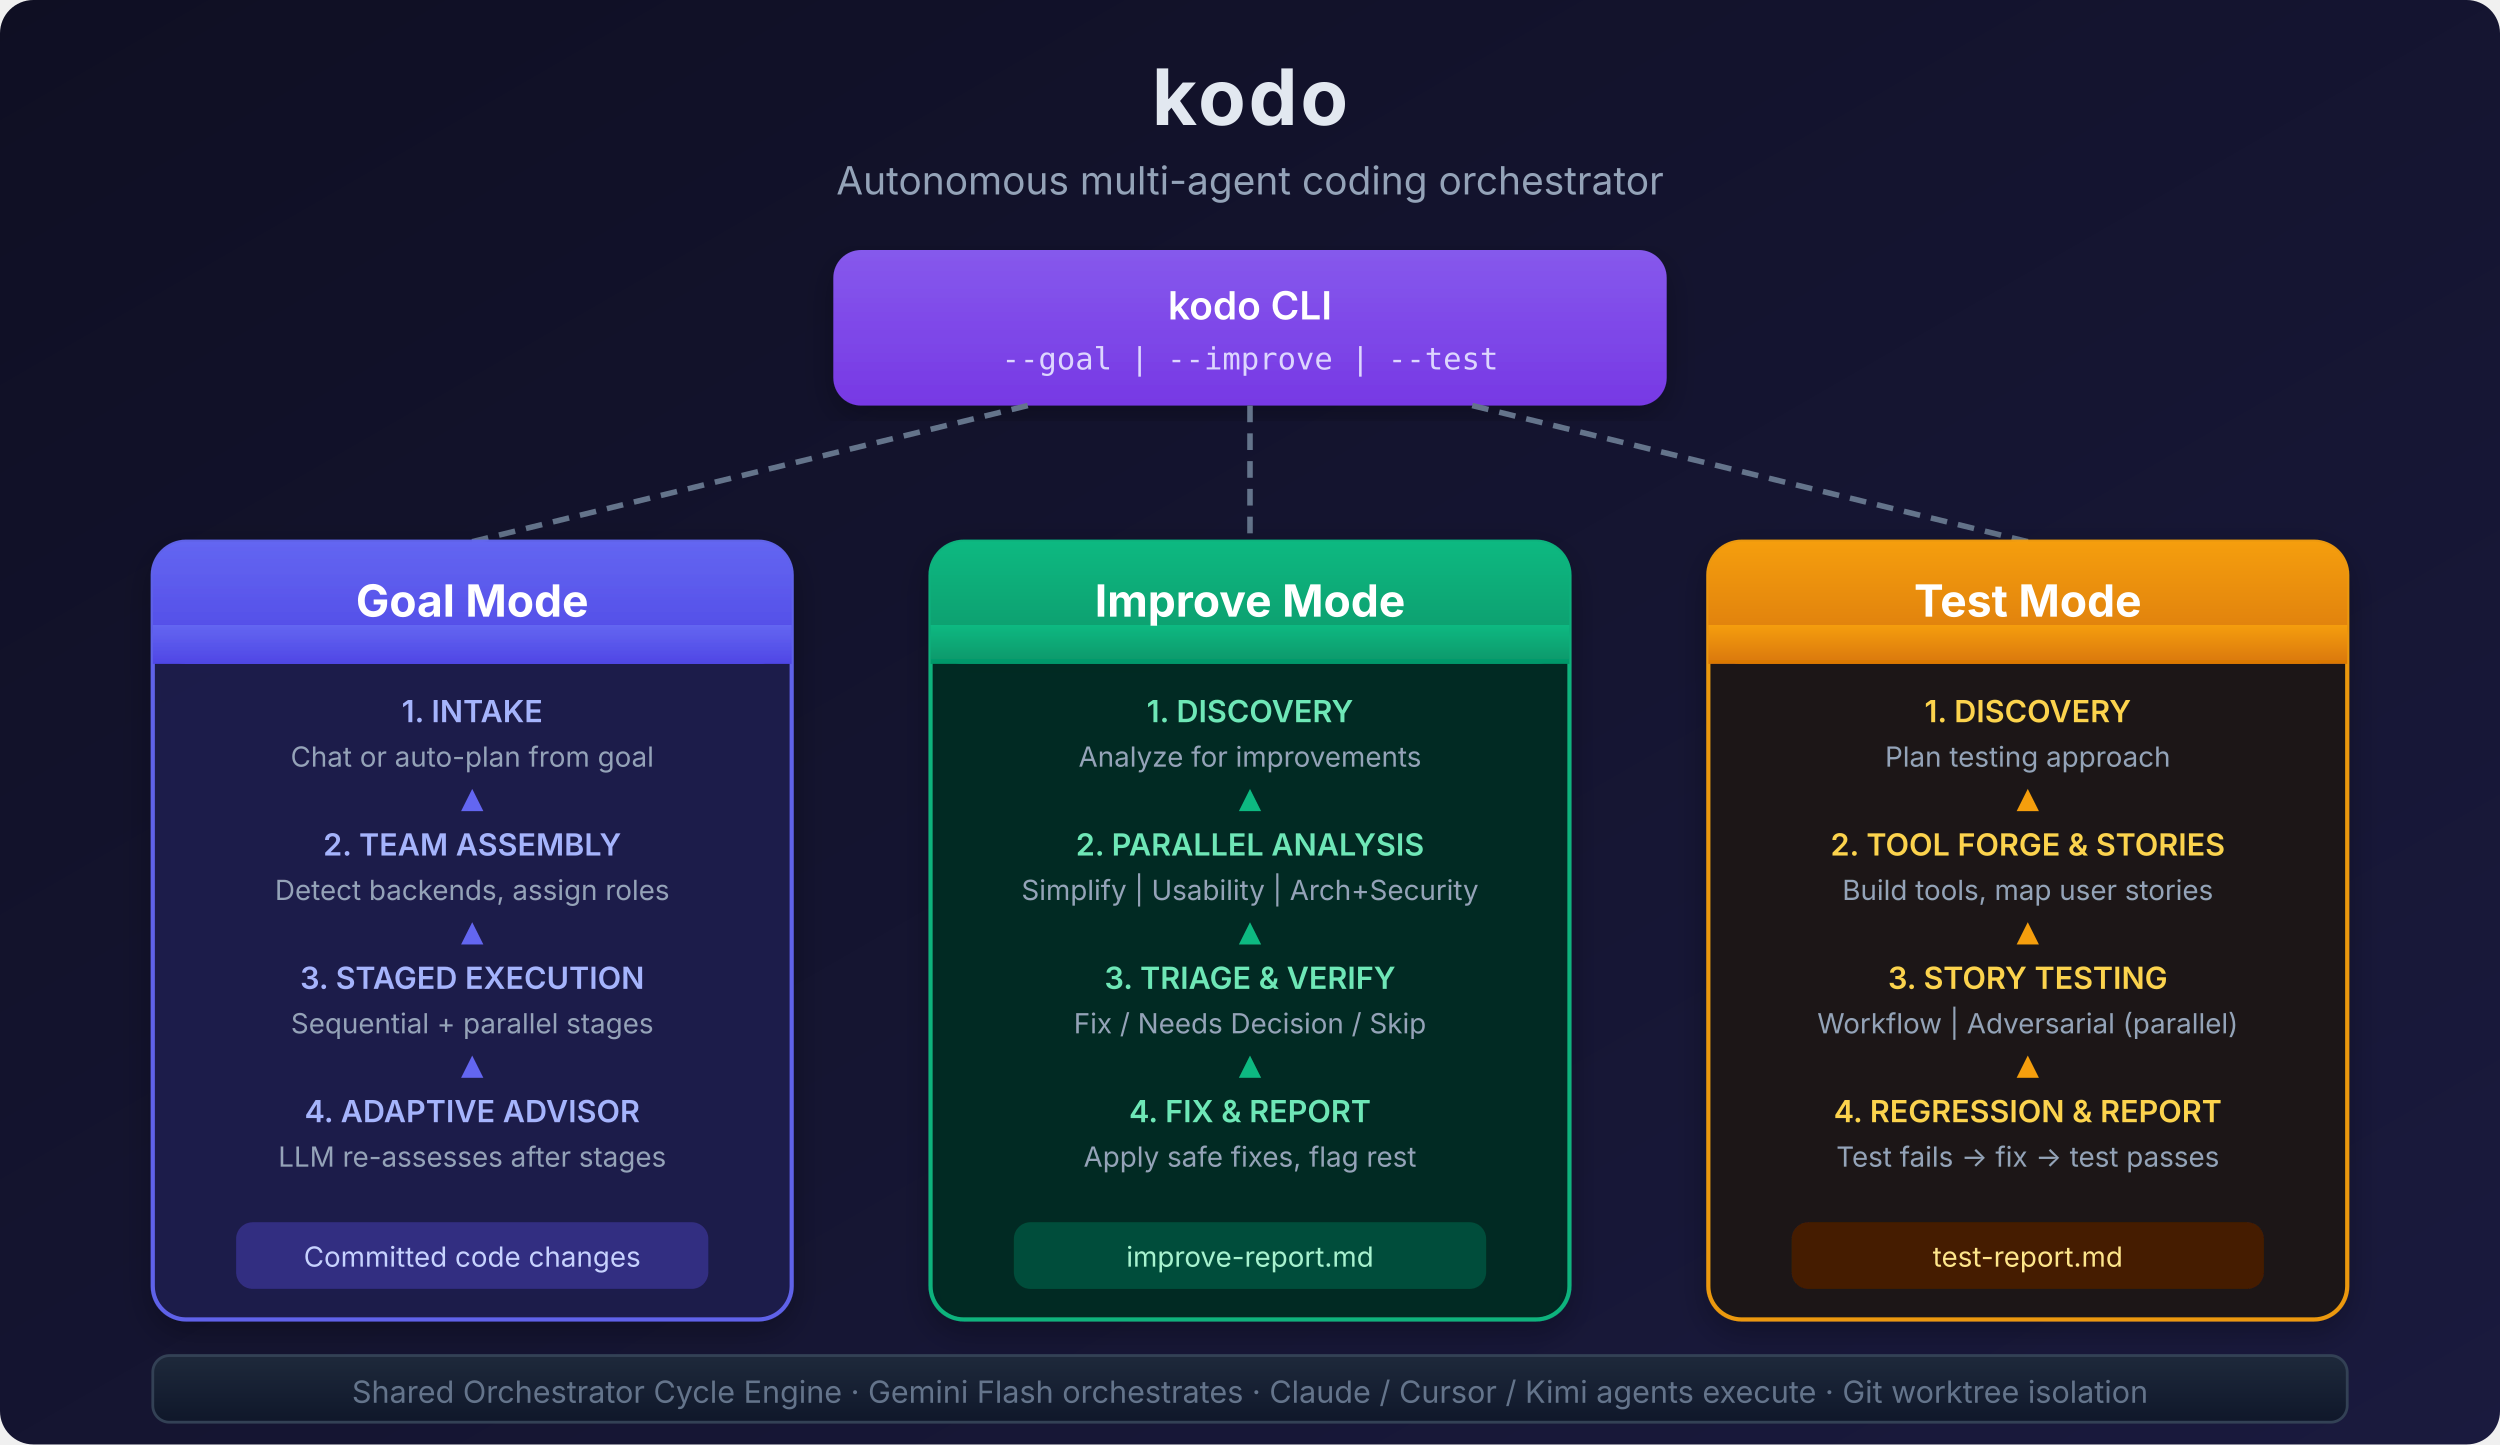
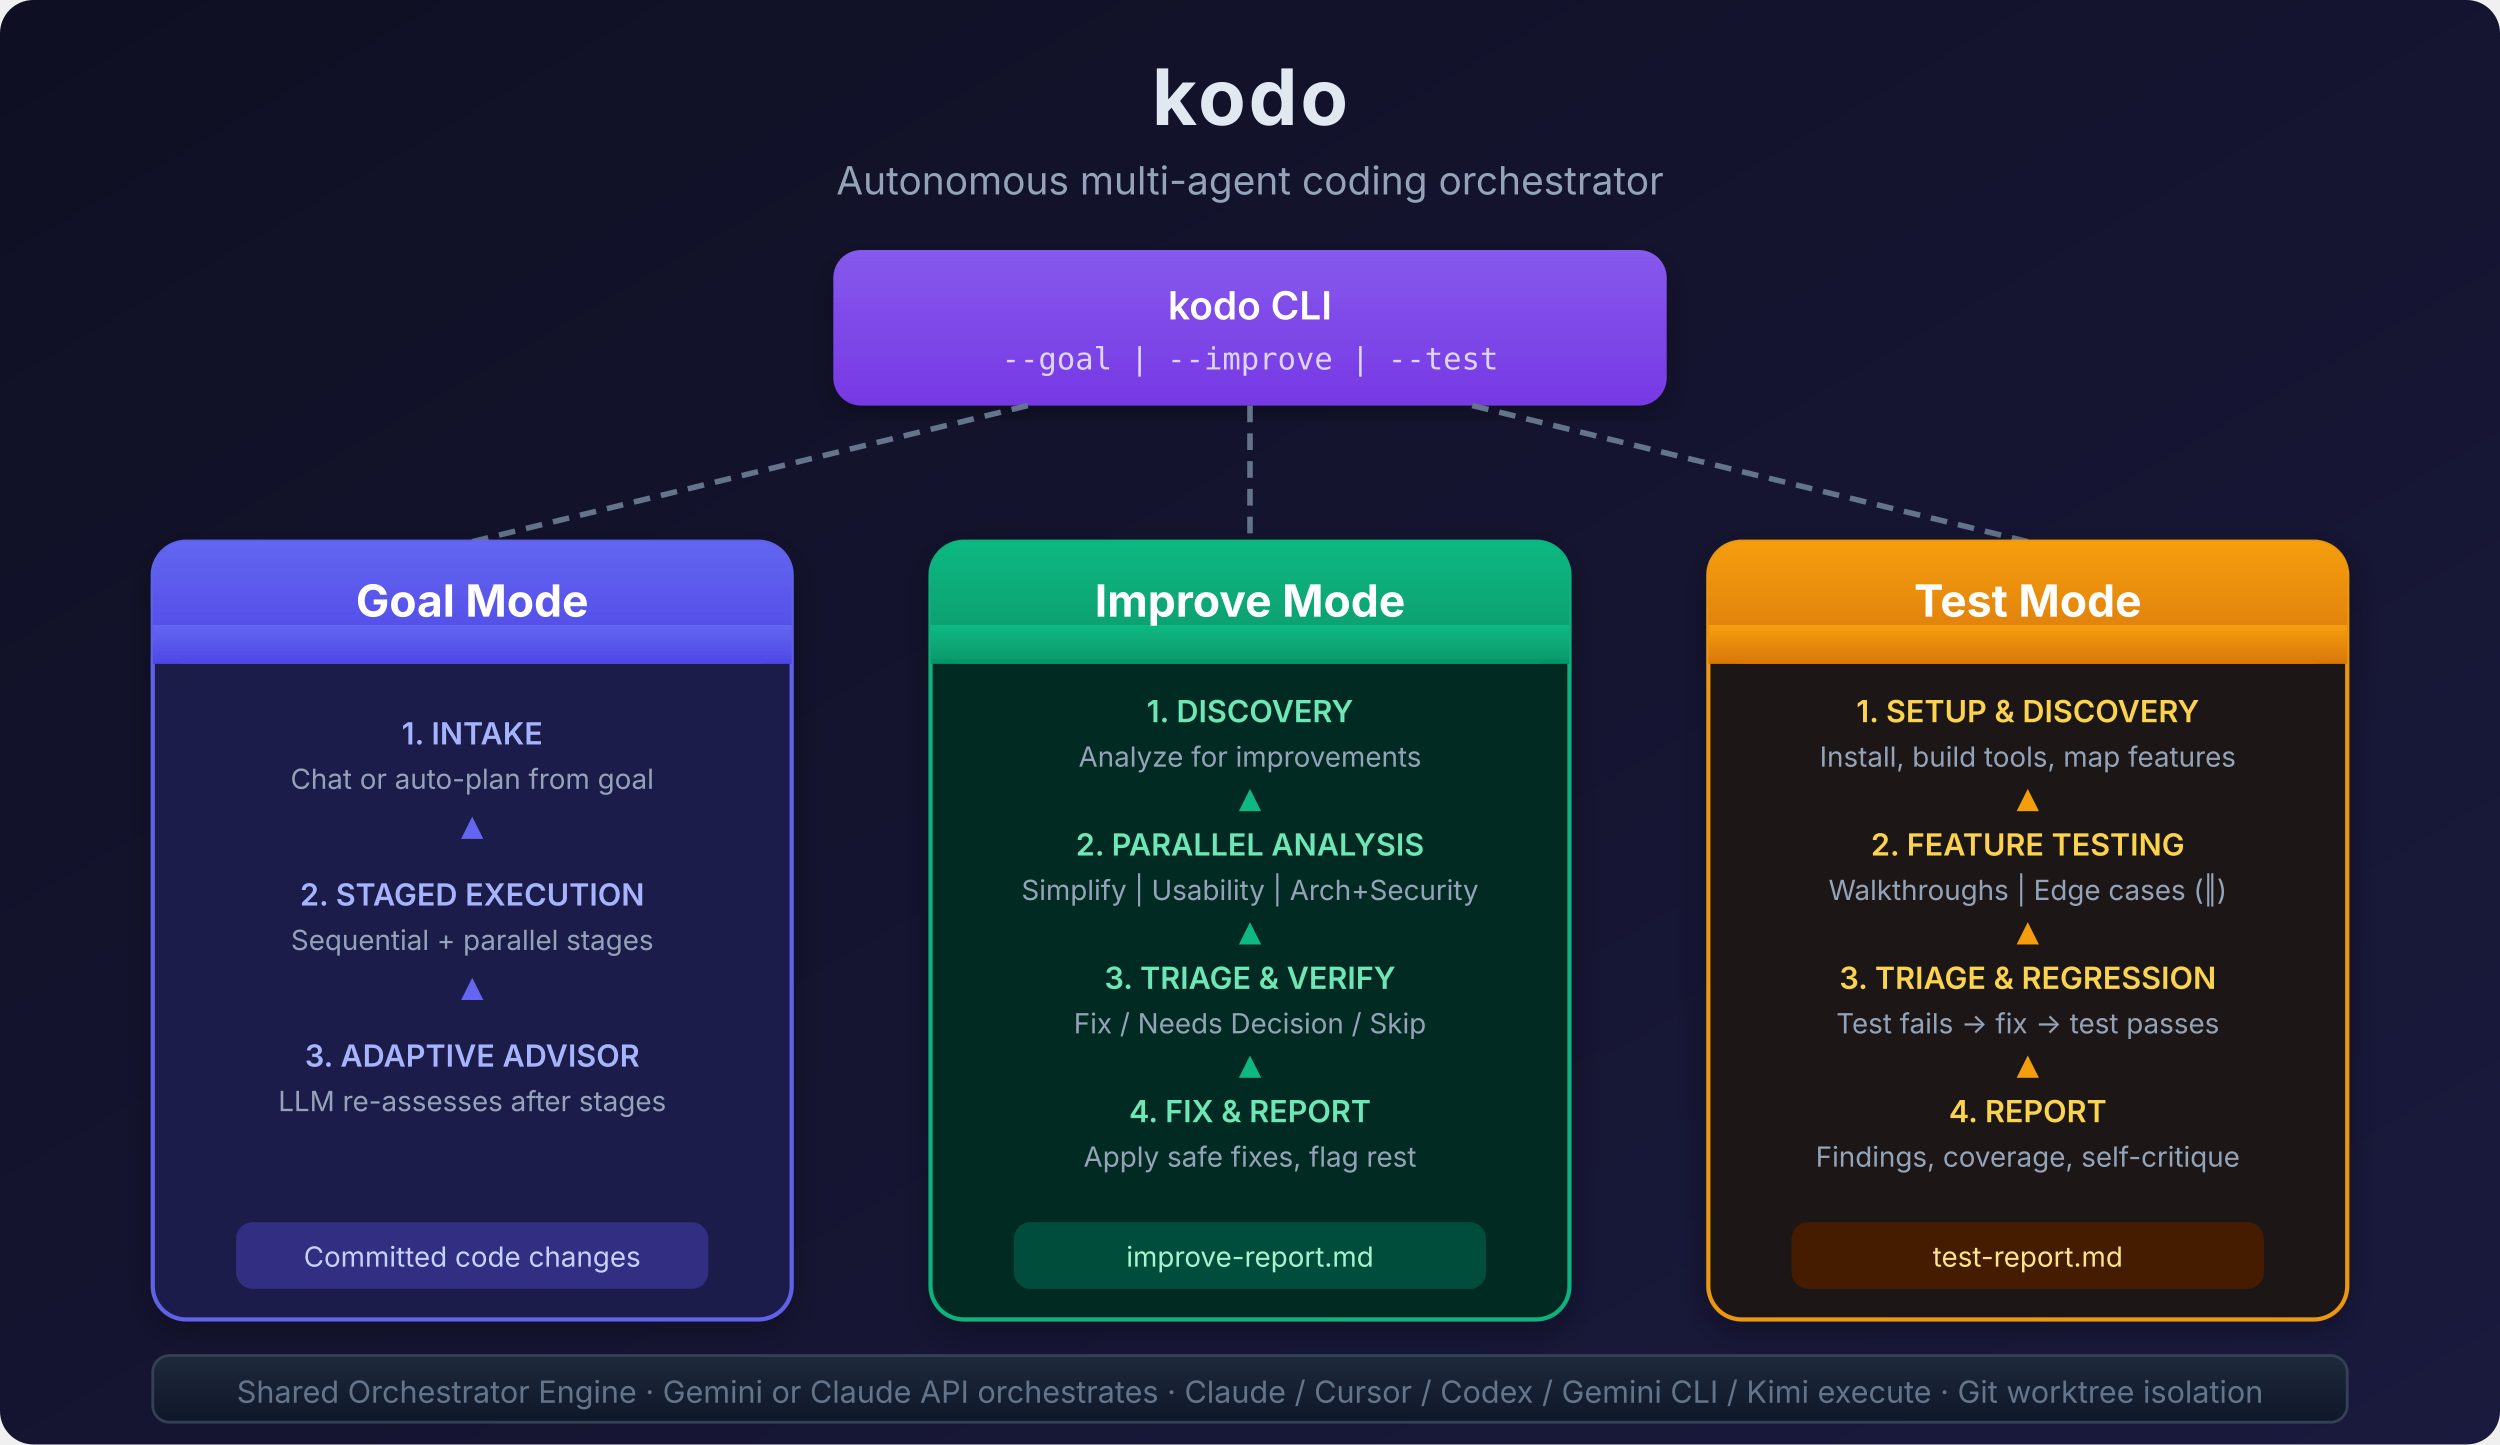
<svg xmlns="http://www.w3.org/2000/svg" viewBox="0 0 900 520" font-family="Inter, -apple-system, system-ui, sans-serif">
  <defs>
    <linearGradient id="bg" x1="0%" y1="0%" x2="100%" y2="100%">
      <stop offset="0%" style="stop-color:#0f0f23;stop-opacity:1" />
      <stop offset="100%" style="stop-color:#1a1a3e;stop-opacity:1" />
    </linearGradient>
    <linearGradient id="goalGrad" x1="0%" y1="0%" x2="0%" y2="100%">
      <stop offset="0%" style="stop-color:#6366f1;stop-opacity:1" />
      <stop offset="100%" style="stop-color:#4f46e5;stop-opacity:1" />
    </linearGradient>
    <linearGradient id="improveGrad" x1="0%" y1="0%" x2="0%" y2="100%">
      <stop offset="0%" style="stop-color:#10b981;stop-opacity:1" />
      <stop offset="100%" style="stop-color:#059669;stop-opacity:1" />
    </linearGradient>
    <linearGradient id="testGrad" x1="0%" y1="0%" x2="0%" y2="100%">
      <stop offset="0%" style="stop-color:#f59e0b;stop-opacity:1" />
      <stop offset="100%" style="stop-color:#d97706;stop-opacity:1" />
    </linearGradient>
    <linearGradient id="cliGrad" x1="0%" y1="0%" x2="0%" y2="100%">
      <stop offset="0%" style="stop-color:#8b5cf6;stop-opacity:1" />
      <stop offset="100%" style="stop-color:#7c3aed;stop-opacity:1" />
    </linearGradient>
    <linearGradient id="engineGrad" x1="0%" y1="0%" x2="0%" y2="100%">
      <stop offset="0%" style="stop-color:#1e293b;stop-opacity:1" />
      <stop offset="100%" style="stop-color:#0f172a;stop-opacity:1" />
    </linearGradient>
    <filter id="glow">
      <feGaussianBlur stdDeviation="3" result="coloredBlur" />
      <feMerge>
        <feMergeNode in="coloredBlur" />
        <feMergeNode in="SourceGraphic" />
      </feMerge>
    </filter>
    <filter id="shadow">
      <feDropShadow dx="0" dy="4" stdDeviation="6" flood-color="#000" flood-opacity="0.3" />
    </filter>
  </defs>
  <rect width="900" height="520" fill="url(#bg)" rx="12" />
  <text x="450" y="45" text-anchor="middle" fill="#e2e8f0" font-size="28" font-weight="700" letter-spacing="1">kodo</text>
  <text x="450" y="70" text-anchor="middle" fill="#94a3b8" font-size="14">Autonomous multi-agent coding orchestrator</text>
  <rect x="300" y="90" width="300" height="56" rx="10" fill="url(#cliGrad)" filter="url(#shadow)" opacity="0.95" />
  <text x="450" y="115" text-anchor="middle" fill="#fff" font-size="14" font-weight="600">kodo CLI</text>
  <text x="450" y="133" text-anchor="middle" fill="#ddd6fe" font-size="11" font-family="monospace">--goal  |  --improve  |  --test</text>
  <line x1="370" y1="146" x2="170" y2="195" stroke="#64748b" stroke-width="2" stroke-dasharray="6,4" />
  <line x1="450" y1="146" x2="450" y2="195" stroke="#64748b" stroke-width="2" stroke-dasharray="6,4" />
  <line x1="530" y1="146" x2="730" y2="195" stroke="#64748b" stroke-width="2" stroke-dasharray="6,4" />
  <g filter="url(#shadow)">
    <rect x="55" y="195" width="230" height="280" rx="12" fill="#1e1b4b" stroke="#6366f1" stroke-width="1.5" opacity="0.95" />
    <rect x="55" y="195" width="230" height="44" rx="12" fill="url(#goalGrad)" />
    <rect x="55" y="225" width="230" height="14" fill="url(#goalGrad)" />
    <text x="170" y="222" text-anchor="middle" fill="#fff" font-size="16" font-weight="700">Goal Mode</text>
-     <text x="170" y="260" text-anchor="middle" fill="#a5b4fc" font-size="11" font-weight="600">1. INTAKE</text>
-     <text x="170" y="276" text-anchor="middle" fill="#94a3b8" font-size="10">Chat or auto-plan from goal</text>
-     <polygon points="170,284 174,292 166,292" fill="#6366f1" />
-     <text x="170" y="308" text-anchor="middle" fill="#a5b4fc" font-size="11" font-weight="600">2. TEAM ASSEMBLY</text>
-     <text x="170" y="324" text-anchor="middle" fill="#94a3b8" font-size="10">Detect backends, assign roles</text>
-     <polygon points="170,332 174,340 166,340" fill="#6366f1" />
-     <text x="170" y="356" text-anchor="middle" fill="#a5b4fc" font-size="11" font-weight="600">3. STAGED EXECUTION</text>
-     <text x="170" y="372" text-anchor="middle" fill="#94a3b8" font-size="10">Sequential + parallel stages</text>
-     <polygon points="170,380 174,388 166,388" fill="#6366f1" />
-     <text x="170" y="404" text-anchor="middle" fill="#a5b4fc" font-size="11" font-weight="600">4. ADAPTIVE ADVISOR</text>
-     <text x="170" y="420" text-anchor="middle" fill="#94a3b8" font-size="10">LLM re-assesses after stages</text>
+     <text x="170" y="268" text-anchor="middle" fill="#a5b4fc" font-size="11" font-weight="600">1. INTAKE</text>
+     <text x="170" y="284" text-anchor="middle" fill="#94a3b8" font-size="10">Chat or auto-plan from goal</text>
+     <polygon points="170,294 174,302 166,302" fill="#6366f1" />
+     <text x="170" y="326" text-anchor="middle" fill="#a5b4fc" font-size="11" font-weight="600">2. STAGED EXECUTION</text>
+     <text x="170" y="342" text-anchor="middle" fill="#94a3b8" font-size="10">Sequential + parallel stages</text>
+     <polygon points="170,352 174,360 166,360" fill="#6366f1" />
+     <text x="170" y="384" text-anchor="middle" fill="#a5b4fc" font-size="11" font-weight="600">3. ADAPTIVE ADVISOR</text>
+     <text x="170" y="400" text-anchor="middle" fill="#94a3b8" font-size="10">LLM re-assesses after stages</text>
    <rect x="85" y="440" width="170" height="24" rx="6" fill="#312e81" />
    <text x="170" y="456" text-anchor="middle" fill="#c7d2fe" font-size="10">Committed code changes</text>
  </g>
  <g filter="url(#shadow)">
    <rect x="335" y="195" width="230" height="280" rx="12" fill="#022c22" stroke="#10b981" stroke-width="1.5" opacity="0.95" />
    <rect x="335" y="195" width="230" height="44" rx="12" fill="url(#improveGrad)" />
    <rect x="335" y="225" width="230" height="14" fill="url(#improveGrad)" />
    <text x="450" y="222" text-anchor="middle" fill="#fff" font-size="16" font-weight="700">Improve Mode</text>
    <text x="450" y="260" text-anchor="middle" fill="#6ee7b7" font-size="11" font-weight="600">1. DISCOVERY</text>
    <text x="450" y="276" text-anchor="middle" fill="#94a3b8" font-size="10">Analyze for improvements</text>
    <polygon points="450,284 454,292 446,292" fill="#10b981" />
    <text x="450" y="308" text-anchor="middle" fill="#6ee7b7" font-size="11" font-weight="600">2. PARALLEL ANALYSIS</text>
    <text x="450" y="324" text-anchor="middle" fill="#94a3b8" font-size="10">Simplify | Usability | Arch+Security</text>
    <polygon points="450,332 454,340 446,340" fill="#10b981" />
    <text x="450" y="356" text-anchor="middle" fill="#6ee7b7" font-size="11" font-weight="600">3. TRIAGE &amp; VERIFY</text>
    <text x="450" y="372" text-anchor="middle" fill="#94a3b8" font-size="10">Fix / Needs Decision / Skip</text>
    <polygon points="450,380 454,388 446,388" fill="#10b981" />
    <text x="450" y="404" text-anchor="middle" fill="#6ee7b7" font-size="11" font-weight="600">4. FIX &amp; REPORT</text>
    <text x="450" y="420" text-anchor="middle" fill="#94a3b8" font-size="10">Apply safe fixes, flag rest</text>
    <rect x="365" y="440" width="170" height="24" rx="6" fill="#064e3b" />
    <text x="450" y="456" text-anchor="middle" fill="#a7f3d0" font-size="10">improve-report.md</text>
  </g>
  <g filter="url(#shadow)">
    <rect x="615" y="195" width="230" height="280" rx="12" fill="#1c1917" stroke="#f59e0b" stroke-width="1.5" opacity="0.95" />
    <rect x="615" y="195" width="230" height="44" rx="12" fill="url(#testGrad)" />
    <rect x="615" y="225" width="230" height="14" fill="url(#testGrad)" />
    <text x="730" y="222" text-anchor="middle" fill="#fff" font-size="16" font-weight="700">Test Mode</text>
-     <text x="730" y="260" text-anchor="middle" fill="#fcd34d" font-size="11" font-weight="600">1. DISCOVERY</text>
-     <text x="730" y="276" text-anchor="middle" fill="#94a3b8" font-size="10">Plan testing approach</text>
+     <text x="730" y="260" text-anchor="middle" fill="#fcd34d" font-size="11" font-weight="600">1. SETUP &amp; DISCOVERY</text>
+     <text x="730" y="276" text-anchor="middle" fill="#94a3b8" font-size="10">Install, build tools, map features</text>
    <polygon points="730,284 734,292 726,292" fill="#f59e0b" />
-     <text x="730" y="308" text-anchor="middle" fill="#fcd34d" font-size="11" font-weight="600">2. TOOL FORGE &amp; STORIES</text>
-     <text x="730" y="324" text-anchor="middle" fill="#94a3b8" font-size="10">Build tools, map user stories</text>
+     <text x="730" y="308" text-anchor="middle" fill="#fcd34d" font-size="11" font-weight="600">2. FEATURE TESTING</text>
+     <text x="730" y="324" text-anchor="middle" fill="#94a3b8" font-size="10">Walkthroughs | Edge cases (‖)</text>
    <polygon points="730,332 734,340 726,340" fill="#f59e0b" />
-     <text x="730" y="356" text-anchor="middle" fill="#fcd34d" font-size="11" font-weight="600">3. STORY TESTING</text>
-     <text x="730" y="372" text-anchor="middle" fill="#94a3b8" font-size="10">Workflow | Adversarial (parallel)</text>
+     <text x="730" y="356" text-anchor="middle" fill="#fcd34d" font-size="11" font-weight="600">3. TRIAGE &amp; REGRESSION</text>
+     <text x="730" y="372" text-anchor="middle" fill="#94a3b8" font-size="10">Test fails → fix → test passes</text>
    <polygon points="730,380 734,388 726,388" fill="#f59e0b" />
-     <text x="730" y="404" text-anchor="middle" fill="#fcd34d" font-size="11" font-weight="600">4. REGRESSION &amp; REPORT</text>
-     <text x="730" y="420" text-anchor="middle" fill="#94a3b8" font-size="10">Test fails → fix → test passes</text>
+     <text x="730" y="404" text-anchor="middle" fill="#fcd34d" font-size="11" font-weight="600">4. REPORT</text>
+     <text x="730" y="420" text-anchor="middle" fill="#94a3b8" font-size="10">Findings, coverage, self-critique</text>
    <rect x="645" y="440" width="170" height="24" rx="6" fill="#451a03" />
    <text x="730" y="456" text-anchor="middle" fill="#fde68a" font-size="10">test-report.md</text>
  </g>
  <rect x="55" y="488" width="790" height="24" rx="6" fill="url(#engineGrad)" stroke="#334155" stroke-width="1" />
-   <text x="450" y="505" text-anchor="middle" fill="#64748b" font-size="11">Shared Orchestrator Cycle Engine  ·  Gemini Flash orchestrates  ·  Claude / Cursor / Kimi agents execute  ·  Git worktree isolation</text>
+   <text x="450" y="505" text-anchor="middle" fill="#64748b" font-size="11">Shared Orchestrator Engine  ·  Gemini or Claude API orchestrates  ·  Claude / Cursor / Codex / Gemini CLI / Kimi execute  ·  Git worktree isolation</text>
</svg>
